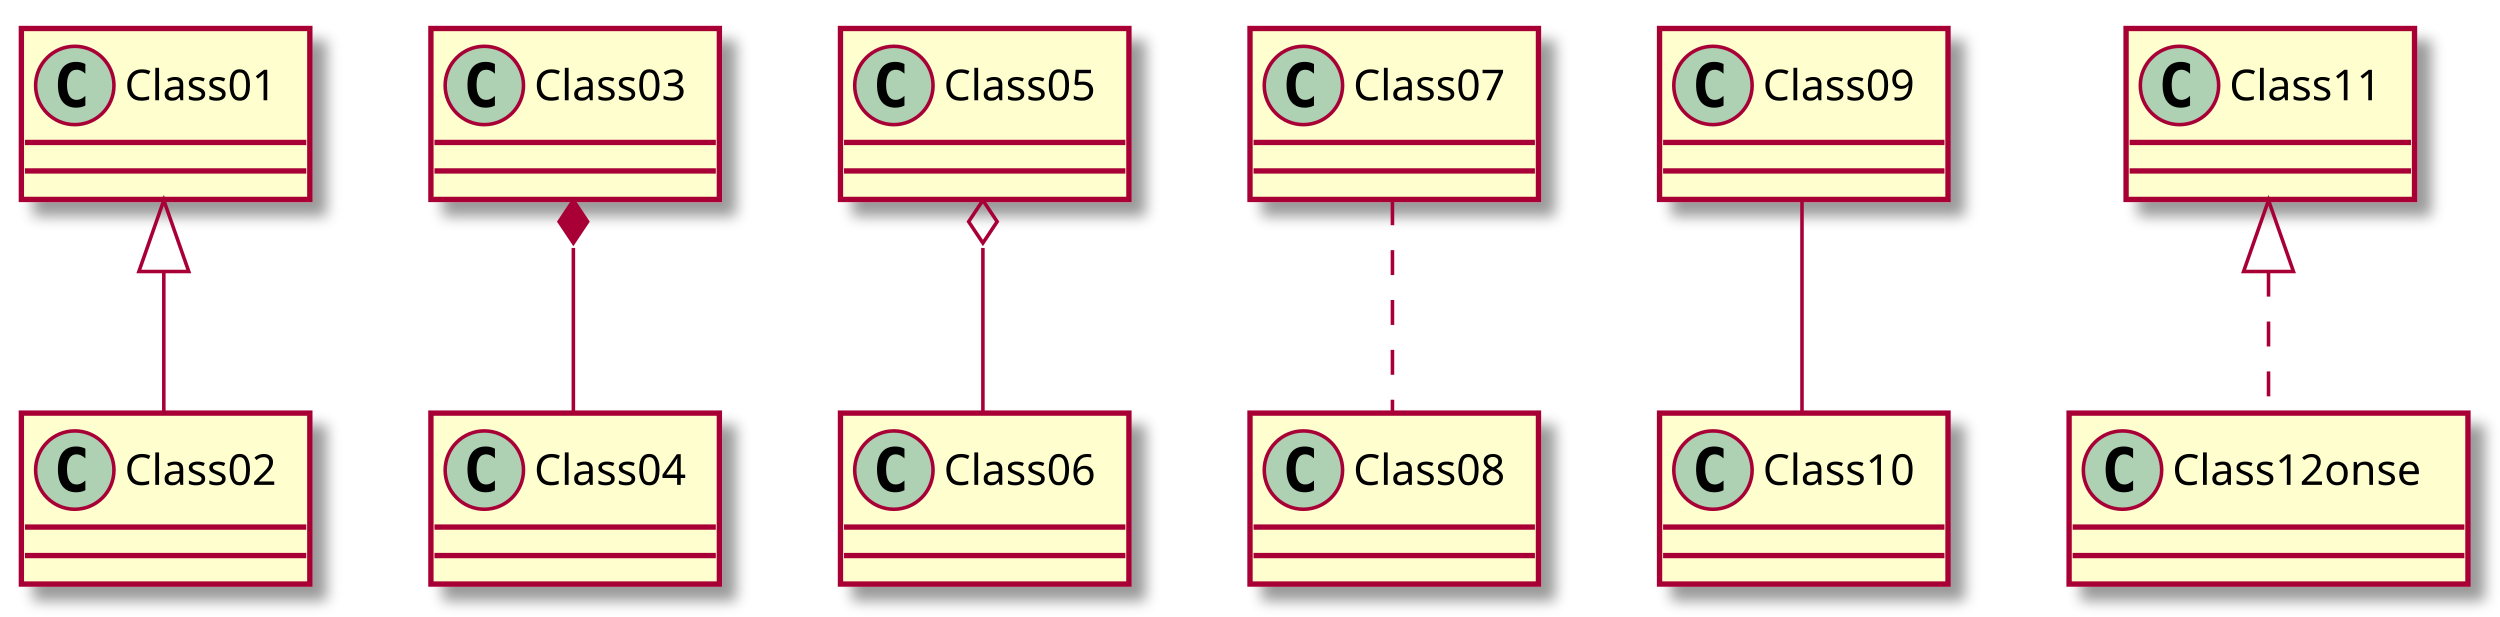
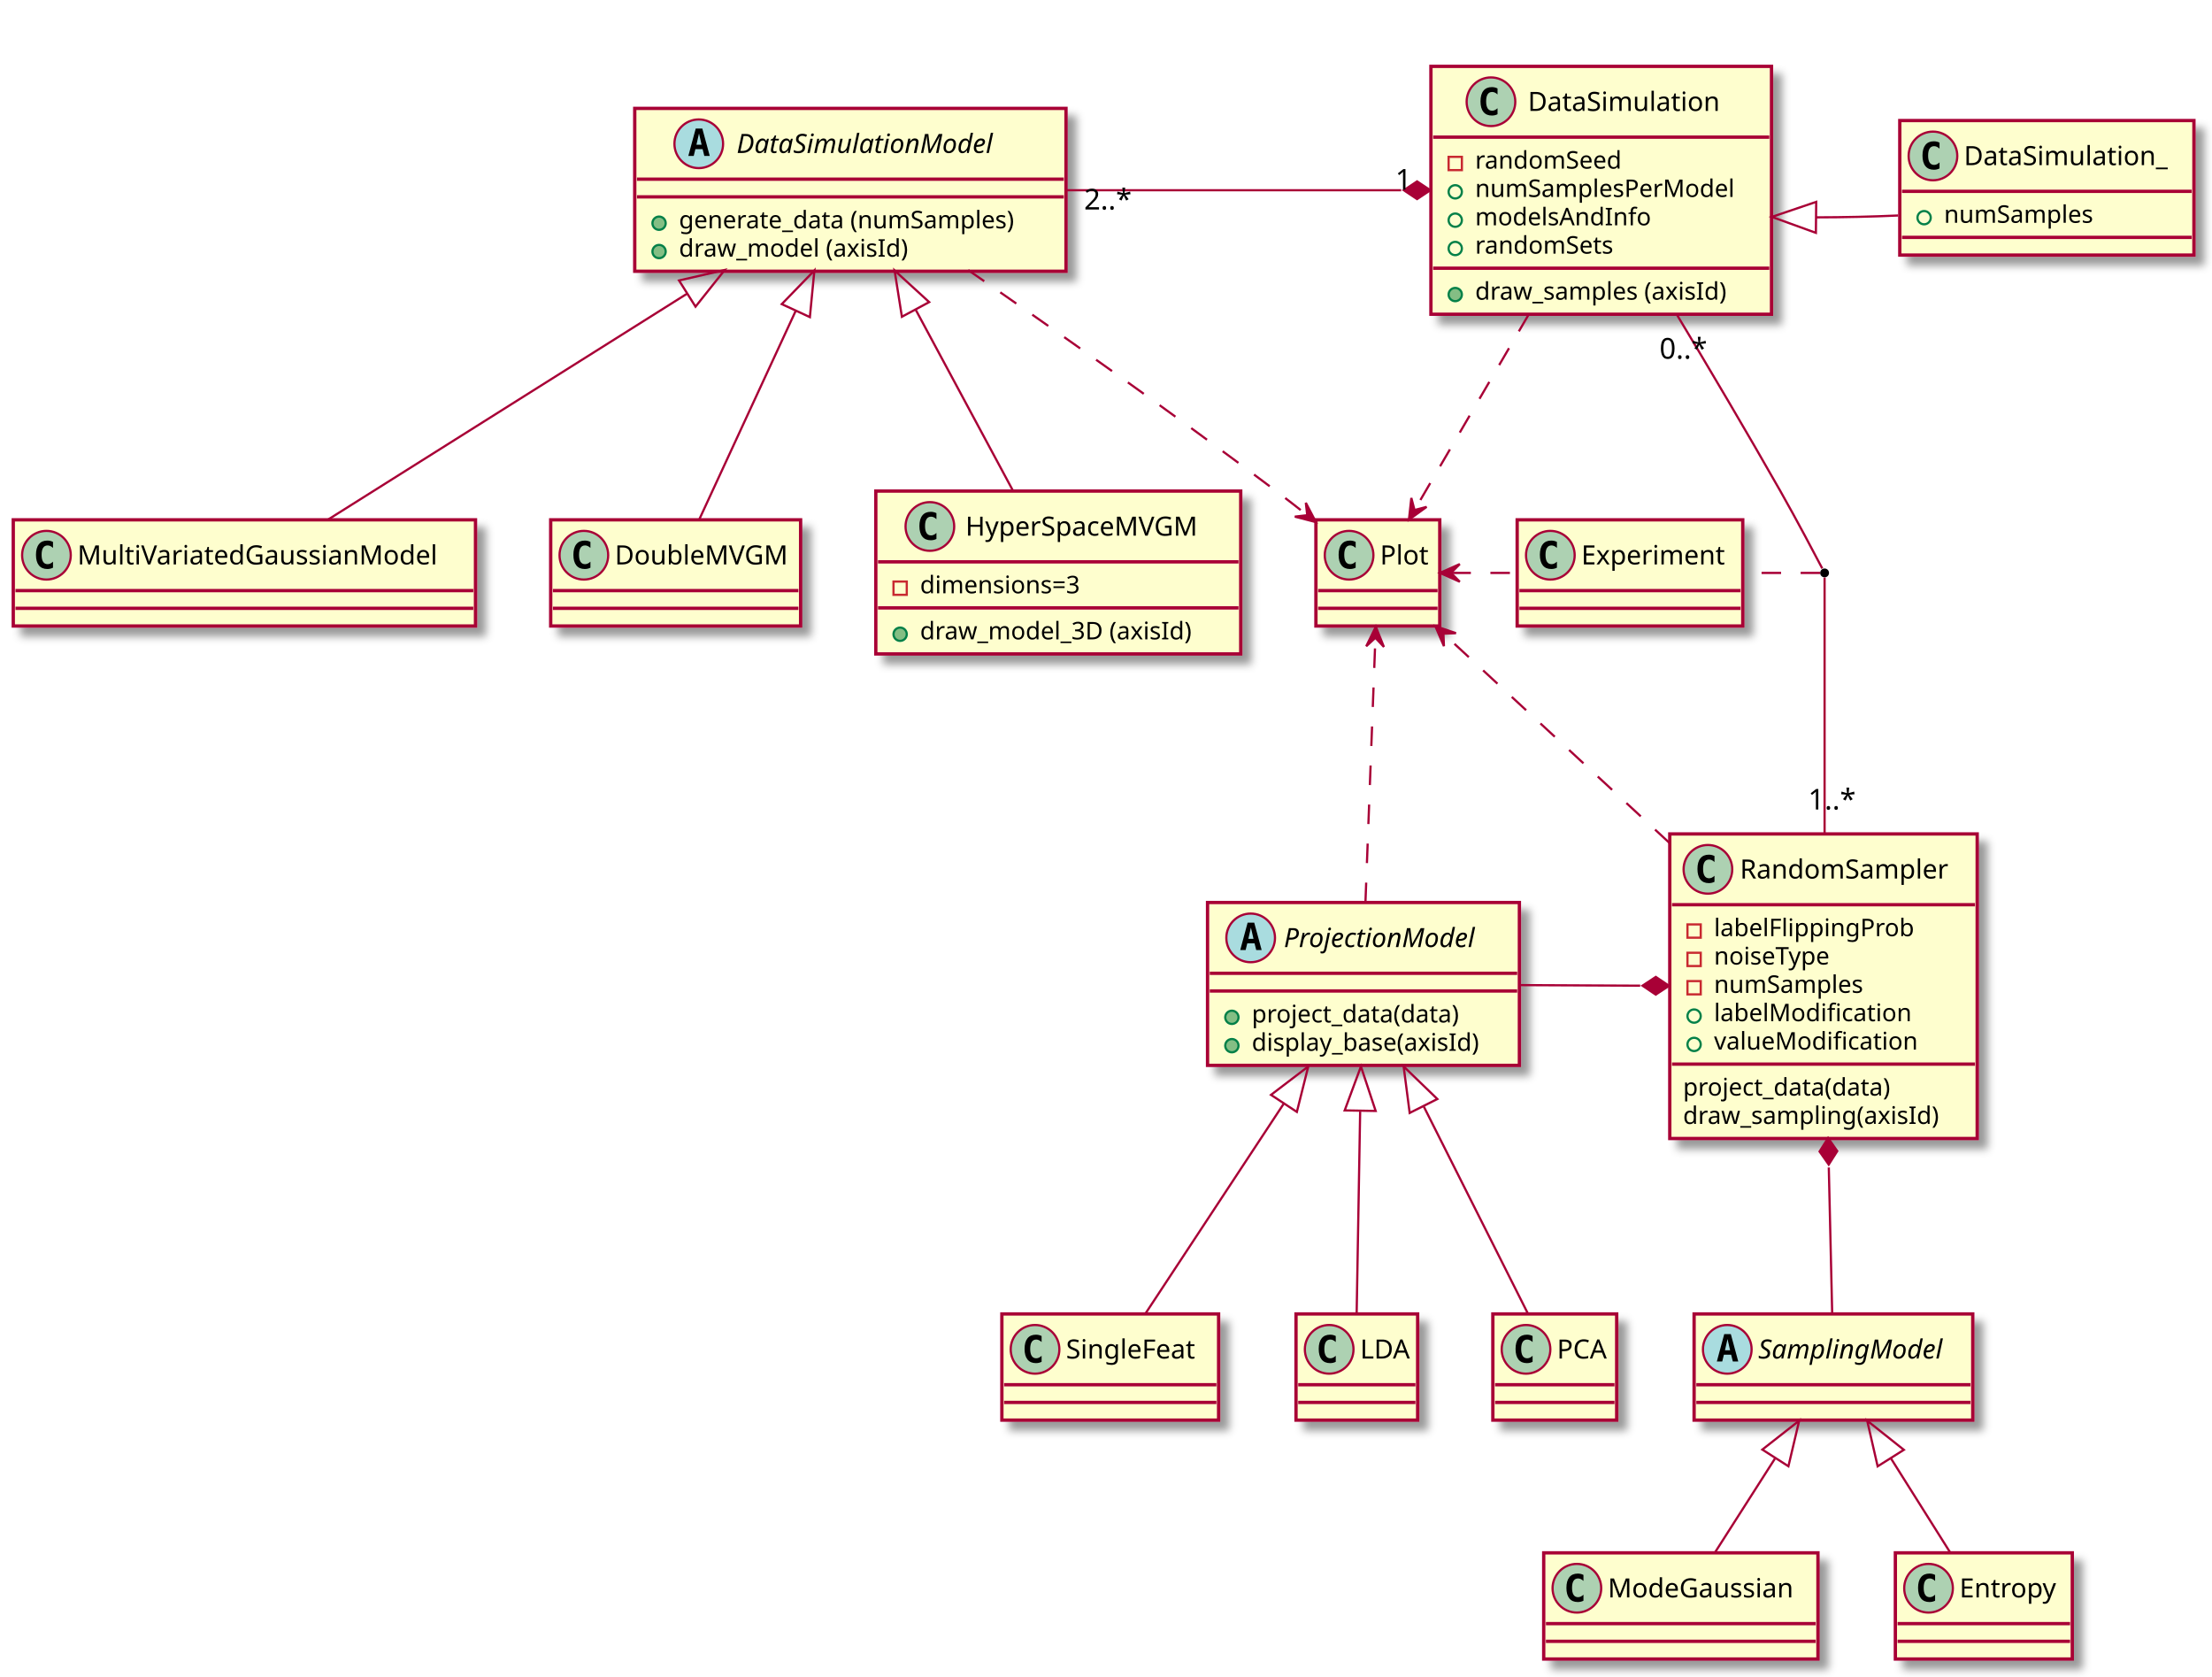
- <svg xmlns="http://www.w3.org/2000/svg" height="173pt" style="width:702px;height:173px;" version="1.1" viewBox="0 0 702 173" width="702pt">
+ <svg xmlns="http://www.w3.org/2000/svg" height="601.784pt" style="width:793px;height:601px;" version="1.1" viewBox="0 0 793 601" width="793.657pt">
  <defs>
    <filter height="300%" id="f1" width="300%" x="-1" y="-1">
-       <feGaussianBlur result="blurOut" stdDeviation="2.0" />
+       <feGaussianBlur result="blurOut" stdDeviation="1.586" />
      <feColorMatrix in="blurOut" result="blurOut2" type="matrix" values="0 0 0 0 0 0 0 0 0 0 0 0 0 0 0 0 0 0 .4 0" />
-       <feOffset dx="4.0" dy="4.0" in="blurOut2" result="blurOut3" />
+       <feOffset dx="3.171" dy="3.171" in="blurOut2" result="blurOut3" />
      <feBlend in="SourceGraphic" in2="blurOut3" mode="normal" />
    </filter>
  </defs>
  <g>
-     <rect fill="#FEFECE" filter="url(#f1)" height="48" style="stroke: #A80036; stroke-width: 1.5;" width="81" x="6" y="8" />
-     <ellipse cx="21" cy="24" fill="#ADD1B2" rx="11" ry="11" style="stroke: #A80036; stroke-width: 1.0;" />
-     <path d="M23.969,29.641 Q23.391,29.938 22.75,30.086 Q22.109,30.234 21.406,30.234 Q18.906,30.234 17.586,28.586 Q16.266,26.938 16.266,23.812 Q16.266,20.688 17.586,19.031 Q18.906,17.375 21.406,17.375 Q22.109,17.375 22.758,17.531 Q23.406,17.688 23.969,17.984 L23.969,20.703 Q23.344,20.125 22.75,19.852 Q22.156,19.578 21.531,19.578 Q20.188,19.578 19.5,20.648 Q18.812,21.719 18.812,23.812 Q18.812,25.906 19.5,26.977 Q20.188,28.047 21.531,28.047 Q22.156,28.047 22.75,27.773 Q23.344,27.5 23.969,26.922 L23.969,29.641 Z " />
-     <text fill="#000000" font-family="sans-serif" font-size="12" lengthAdjust="spacingAndGlyphs" textLength="49" x="35" y="28.156">Class01</text>
-     <line style="stroke: #A80036; stroke-width: 1.5;" x1="7" x2="86" y1="40" y2="40" />
-     <line style="stroke: #A80036; stroke-width: 1.5;" x1="7" x2="86" y1="48" y2="48" />
-     <rect fill="#FEFECE" filter="url(#f1)" height="48" style="stroke: #A80036; stroke-width: 1.5;" width="81" x="6" y="116" />
-     <ellipse cx="21" cy="132" fill="#ADD1B2" rx="11" ry="11" style="stroke: #A80036; stroke-width: 1.0;" />
-     <path d="M23.969,137.641 Q23.391,137.938 22.75,138.086 Q22.109,138.234 21.406,138.234 Q18.906,138.234 17.586,136.586 Q16.266,134.938 16.266,131.812 Q16.266,128.688 17.586,127.031 Q18.906,125.375 21.406,125.375 Q22.109,125.375 22.758,125.531 Q23.406,125.688 23.969,125.984 L23.969,128.703 Q23.344,128.125 22.75,127.852 Q22.156,127.578 21.531,127.578 Q20.188,127.578 19.5,128.648 Q18.812,129.719 18.812,131.812 Q18.812,133.906 19.5,134.977 Q20.188,136.047 21.531,136.047 Q22.156,136.047 22.75,135.773 Q23.344,135.5 23.969,134.922 L23.969,137.641 Z " />
-     <text fill="#000000" font-family="sans-serif" font-size="12" lengthAdjust="spacingAndGlyphs" textLength="49" x="35" y="136.156">Class02</text>
-     <line style="stroke: #A80036; stroke-width: 1.5;" x1="7" x2="86" y1="148" y2="148" />
-     <line style="stroke: #A80036; stroke-width: 1.5;" x1="7" x2="86" y1="156" y2="156" />
-     <rect fill="#FEFECE" filter="url(#f1)" height="48" style="stroke: #A80036; stroke-width: 1.5;" width="81" x="121" y="8" />
-     <ellipse cx="136" cy="24" fill="#ADD1B2" rx="11" ry="11" style="stroke: #A80036; stroke-width: 1.0;" />
-     <path d="M138.969,29.641 Q138.391,29.938 137.75,30.086 Q137.109,30.234 136.406,30.234 Q133.906,30.234 132.586,28.586 Q131.266,26.938 131.266,23.812 Q131.266,20.688 132.586,19.031 Q133.906,17.375 136.406,17.375 Q137.109,17.375 137.758,17.531 Q138.406,17.688 138.969,17.984 L138.969,20.703 Q138.344,20.125 137.75,19.852 Q137.156,19.578 136.531,19.578 Q135.188,19.578 134.5,20.648 Q133.812,21.719 133.812,23.812 Q133.812,25.906 134.5,26.977 Q135.188,28.047 136.531,28.047 Q137.156,28.047 137.75,27.773 Q138.344,27.5 138.969,26.922 L138.969,29.641 Z " />
-     <text fill="#000000" font-family="sans-serif" font-size="12" lengthAdjust="spacingAndGlyphs" textLength="49" x="150" y="28.156">Class03</text>
-     <line style="stroke: #A80036; stroke-width: 1.5;" x1="122" x2="201" y1="40" y2="40" />
-     <line style="stroke: #A80036; stroke-width: 1.5;" x1="122" x2="201" y1="48" y2="48" />
-     <rect fill="#FEFECE" filter="url(#f1)" height="48" style="stroke: #A80036; stroke-width: 1.5;" width="81" x="121" y="116" />
-     <ellipse cx="136" cy="132" fill="#ADD1B2" rx="11" ry="11" style="stroke: #A80036; stroke-width: 1.0;" />
-     <path d="M138.969,137.641 Q138.391,137.938 137.75,138.086 Q137.109,138.234 136.406,138.234 Q133.906,138.234 132.586,136.586 Q131.266,134.938 131.266,131.812 Q131.266,128.688 132.586,127.031 Q133.906,125.375 136.406,125.375 Q137.109,125.375 137.758,125.531 Q138.406,125.688 138.969,125.984 L138.969,128.703 Q138.344,128.125 137.75,127.852 Q137.156,127.578 136.531,127.578 Q135.188,127.578 134.5,128.648 Q133.812,129.719 133.812,131.812 Q133.812,133.906 134.5,134.977 Q135.188,136.047 136.531,136.047 Q137.156,136.047 137.75,135.773 Q138.344,135.5 138.969,134.922 L138.969,137.641 Z " />
-     <text fill="#000000" font-family="sans-serif" font-size="12" lengthAdjust="spacingAndGlyphs" textLength="49" x="150" y="136.156">Class04</text>
-     <line style="stroke: #A80036; stroke-width: 1.5;" x1="122" x2="201" y1="148" y2="148" />
-     <line style="stroke: #A80036; stroke-width: 1.5;" x1="122" x2="201" y1="156" y2="156" />
-     <rect fill="#FEFECE" filter="url(#f1)" height="48" style="stroke: #A80036; stroke-width: 1.5;" width="81" x="236" y="8" />
-     <ellipse cx="251" cy="24" fill="#ADD1B2" rx="11" ry="11" style="stroke: #A80036; stroke-width: 1.0;" />
-     <path d="M253.969,29.641 Q253.391,29.938 252.75,30.086 Q252.109,30.234 251.406,30.234 Q248.906,30.234 247.586,28.586 Q246.266,26.938 246.266,23.812 Q246.266,20.688 247.586,19.031 Q248.906,17.375 251.406,17.375 Q252.109,17.375 252.758,17.531 Q253.406,17.688 253.969,17.984 L253.969,20.703 Q253.344,20.125 252.75,19.852 Q252.156,19.578 251.531,19.578 Q250.188,19.578 249.5,20.648 Q248.812,21.719 248.812,23.812 Q248.812,25.906 249.5,26.977 Q250.188,28.047 251.531,28.047 Q252.156,28.047 252.75,27.773 Q253.344,27.5 253.969,26.922 L253.969,29.641 Z " />
-     <text fill="#000000" font-family="sans-serif" font-size="12" lengthAdjust="spacingAndGlyphs" textLength="49" x="265" y="28.156">Class05</text>
-     <line style="stroke: #A80036; stroke-width: 1.5;" x1="237" x2="316" y1="40" y2="40" />
-     <line style="stroke: #A80036; stroke-width: 1.5;" x1="237" x2="316" y1="48" y2="48" />
-     <rect fill="#FEFECE" filter="url(#f1)" height="48" style="stroke: #A80036; stroke-width: 1.5;" width="81" x="236" y="116" />
-     <ellipse cx="251" cy="132" fill="#ADD1B2" rx="11" ry="11" style="stroke: #A80036; stroke-width: 1.0;" />
-     <path d="M253.969,137.641 Q253.391,137.938 252.75,138.086 Q252.109,138.234 251.406,138.234 Q248.906,138.234 247.586,136.586 Q246.266,134.938 246.266,131.812 Q246.266,128.688 247.586,127.031 Q248.906,125.375 251.406,125.375 Q252.109,125.375 252.758,125.531 Q253.406,125.688 253.969,125.984 L253.969,128.703 Q253.344,128.125 252.75,127.852 Q252.156,127.578 251.531,127.578 Q250.188,127.578 249.5,128.648 Q248.812,129.719 248.812,131.812 Q248.812,133.906 249.5,134.977 Q250.188,136.047 251.531,136.047 Q252.156,136.047 252.75,135.773 Q253.344,135.5 253.969,134.922 L253.969,137.641 Z " />
-     <text fill="#000000" font-family="sans-serif" font-size="12" lengthAdjust="spacingAndGlyphs" textLength="49" x="265" y="136.156">Class06</text>
-     <line style="stroke: #A80036; stroke-width: 1.5;" x1="237" x2="316" y1="148" y2="148" />
-     <line style="stroke: #A80036; stroke-width: 1.5;" x1="237" x2="316" y1="156" y2="156" />
-     <rect fill="#FEFECE" filter="url(#f1)" height="48" style="stroke: #A80036; stroke-width: 1.5;" width="81" x="351" y="8" />
-     <ellipse cx="366" cy="24" fill="#ADD1B2" rx="11" ry="11" style="stroke: #A80036; stroke-width: 1.0;" />
-     <path d="M368.969,29.641 Q368.391,29.938 367.75,30.086 Q367.109,30.234 366.406,30.234 Q363.906,30.234 362.586,28.586 Q361.266,26.938 361.266,23.812 Q361.266,20.688 362.586,19.031 Q363.906,17.375 366.406,17.375 Q367.109,17.375 367.758,17.531 Q368.406,17.688 368.969,17.984 L368.969,20.703 Q368.344,20.125 367.75,19.852 Q367.156,19.578 366.531,19.578 Q365.188,19.578 364.5,20.648 Q363.812,21.719 363.812,23.812 Q363.812,25.906 364.5,26.977 Q365.188,28.047 366.531,28.047 Q367.156,28.047 367.75,27.773 Q368.344,27.5 368.969,26.922 L368.969,29.641 Z " />
-     <text fill="#000000" font-family="sans-serif" font-size="12" lengthAdjust="spacingAndGlyphs" textLength="49" x="380" y="28.156">Class07</text>
-     <line style="stroke: #A80036; stroke-width: 1.5;" x1="352" x2="431" y1="40" y2="40" />
-     <line style="stroke: #A80036; stroke-width: 1.5;" x1="352" x2="431" y1="48" y2="48" />
-     <rect fill="#FEFECE" filter="url(#f1)" height="48" style="stroke: #A80036; stroke-width: 1.5;" width="81" x="351" y="116" />
-     <ellipse cx="366" cy="132" fill="#ADD1B2" rx="11" ry="11" style="stroke: #A80036; stroke-width: 1.0;" />
-     <path d="M368.969,137.641 Q368.391,137.938 367.75,138.086 Q367.109,138.234 366.406,138.234 Q363.906,138.234 362.586,136.586 Q361.266,134.938 361.266,131.812 Q361.266,128.688 362.586,127.031 Q363.906,125.375 366.406,125.375 Q367.109,125.375 367.758,125.531 Q368.406,125.688 368.969,125.984 L368.969,128.703 Q368.344,128.125 367.75,127.852 Q367.156,127.578 366.531,127.578 Q365.188,127.578 364.5,128.648 Q363.812,129.719 363.812,131.812 Q363.812,133.906 364.5,134.977 Q365.188,136.047 366.531,136.047 Q367.156,136.047 367.75,135.773 Q368.344,135.5 368.969,134.922 L368.969,137.641 Z " />
-     <text fill="#000000" font-family="sans-serif" font-size="12" lengthAdjust="spacingAndGlyphs" textLength="49" x="380" y="136.156">Class08</text>
-     <line style="stroke: #A80036; stroke-width: 1.5;" x1="352" x2="431" y1="148" y2="148" />
-     <line style="stroke: #A80036; stroke-width: 1.5;" x1="352" x2="431" y1="156" y2="156" />
-     <rect fill="#FEFECE" filter="url(#f1)" height="48" style="stroke: #A80036; stroke-width: 1.5;" width="81" x="466" y="8" />
-     <ellipse cx="481" cy="24" fill="#ADD1B2" rx="11" ry="11" style="stroke: #A80036; stroke-width: 1.0;" />
-     <path d="M483.969,29.641 Q483.391,29.938 482.75,30.086 Q482.109,30.234 481.406,30.234 Q478.906,30.234 477.586,28.586 Q476.266,26.938 476.266,23.812 Q476.266,20.688 477.586,19.031 Q478.906,17.375 481.406,17.375 Q482.109,17.375 482.758,17.531 Q483.406,17.688 483.969,17.984 L483.969,20.703 Q483.344,20.125 482.75,19.852 Q482.156,19.578 481.531,19.578 Q480.188,19.578 479.5,20.648 Q478.812,21.719 478.812,23.812 Q478.812,25.906 479.5,26.977 Q480.188,28.047 481.531,28.047 Q482.156,28.047 482.75,27.773 Q483.344,27.5 483.969,26.922 L483.969,29.641 Z " />
-     <text fill="#000000" font-family="sans-serif" font-size="12" lengthAdjust="spacingAndGlyphs" textLength="49" x="495" y="28.156">Class09</text>
-     <line style="stroke: #A80036; stroke-width: 1.5;" x1="467" x2="546" y1="40" y2="40" />
-     <line style="stroke: #A80036; stroke-width: 1.5;" x1="467" x2="546" y1="48" y2="48" />
-     <rect fill="#FEFECE" filter="url(#f1)" height="48" style="stroke: #A80036; stroke-width: 1.5;" width="81" x="466" y="116" />
-     <ellipse cx="481" cy="132" fill="#ADD1B2" rx="11" ry="11" style="stroke: #A80036; stroke-width: 1.0;" />
-     <path d="M483.969,137.641 Q483.391,137.938 482.75,138.086 Q482.109,138.234 481.406,138.234 Q478.906,138.234 477.586,136.586 Q476.266,134.938 476.266,131.812 Q476.266,128.688 477.586,127.031 Q478.906,125.375 481.406,125.375 Q482.109,125.375 482.758,125.531 Q483.406,125.688 483.969,125.984 L483.969,128.703 Q483.344,128.125 482.75,127.852 Q482.156,127.578 481.531,127.578 Q480.188,127.578 479.5,128.648 Q478.812,129.719 478.812,131.812 Q478.812,133.906 479.5,134.977 Q480.188,136.047 481.531,136.047 Q482.156,136.047 482.75,135.773 Q483.344,135.5 483.969,134.922 L483.969,137.641 Z " />
-     <text fill="#000000" font-family="sans-serif" font-size="12" lengthAdjust="spacingAndGlyphs" textLength="49" x="495" y="136.156">Class10</text>
-     <line style="stroke: #A80036; stroke-width: 1.5;" x1="467" x2="546" y1="148" y2="148" />
-     <line style="stroke: #A80036; stroke-width: 1.5;" x1="467" x2="546" y1="156" y2="156" />
-     <rect fill="#FEFECE" filter="url(#f1)" height="48" style="stroke: #A80036; stroke-width: 1.5;" width="81" x="597" y="8" />
-     <ellipse cx="612" cy="24" fill="#ADD1B2" rx="11" ry="11" style="stroke: #A80036; stroke-width: 1.0;" />
-     <path d="M614.969,29.641 Q614.391,29.938 613.75,30.086 Q613.109,30.234 612.406,30.234 Q609.906,30.234 608.586,28.586 Q607.266,26.938 607.266,23.812 Q607.266,20.688 608.586,19.031 Q609.906,17.375 612.406,17.375 Q613.109,17.375 613.758,17.531 Q614.406,17.688 614.969,17.984 L614.969,20.703 Q614.344,20.125 613.75,19.852 Q613.156,19.578 612.531,19.578 Q611.188,19.578 610.5,20.648 Q609.812,21.719 609.812,23.812 Q609.812,25.906 610.5,26.977 Q611.188,28.047 612.531,28.047 Q613.156,28.047 613.75,27.773 Q614.344,27.5 614.969,26.922 L614.969,29.641 Z " />
-     <text fill="#000000" font-family="sans-serif" font-size="12" lengthAdjust="spacingAndGlyphs" textLength="49" x="626" y="28.156">Class11</text>
-     <line style="stroke: #A80036; stroke-width: 1.5;" x1="598" x2="677" y1="40" y2="40" />
-     <line style="stroke: #A80036; stroke-width: 1.5;" x1="598" x2="677" y1="48" y2="48" />
-     <rect fill="#FEFECE" filter="url(#f1)" height="48" style="stroke: #A80036; stroke-width: 1.5;" width="112" x="581" y="116" />
-     <ellipse cx="596" cy="132" fill="#ADD1B2" rx="11" ry="11" style="stroke: #A80036; stroke-width: 1.0;" />
-     <path d="M598.969,137.641 Q598.391,137.938 597.75,138.086 Q597.109,138.234 596.406,138.234 Q593.906,138.234 592.586,136.586 Q591.266,134.938 591.266,131.812 Q591.266,128.688 592.586,127.031 Q593.906,125.375 596.406,125.375 Q597.109,125.375 597.758,125.531 Q598.406,125.688 598.969,125.984 L598.969,128.703 Q598.344,128.125 597.75,127.852 Q597.156,127.578 596.531,127.578 Q595.188,127.578 594.5,128.648 Q593.812,129.719 593.812,131.812 Q593.812,133.906 594.5,134.977 Q595.188,136.047 596.531,136.047 Q597.156,136.047 597.75,135.773 Q598.344,135.5 598.969,134.922 L598.969,137.641 Z " />
-     <text fill="#000000" font-family="sans-serif" font-size="12" lengthAdjust="spacingAndGlyphs" textLength="80" x="610" y="136.156">Class12onse</text>
-     <line style="stroke: #A80036; stroke-width: 1.5;" x1="582" x2="692" y1="148" y2="148" />
-     <line style="stroke: #A80036; stroke-width: 1.5;" x1="582" x2="692" y1="156" y2="156" />
-     <path d="M46,76.291 C46,89.817 46,104.183 46,115.844 " fill="none" style="stroke: #A80036; stroke-width: 1.0;" />
-     <polygon fill="none" points="39,76.237,46,56.237,53,76.237,39,76.237" style="stroke: #A80036; stroke-width: 1.0;" />
-     <path d="M161,69.615 C161,84.953 161,102.24 161,115.844 " fill="none" style="stroke: #A80036; stroke-width: 1.0;" />
-     <polygon fill="#A80036" points="161,56.237,157,62.237,161,68.237,165,62.237,161,56.237" style="stroke: #A80036; stroke-width: 1.0;" />
-     <path d="M276,69.615 C276,84.953 276,102.24 276,115.844 " fill="none" style="stroke: #A80036; stroke-width: 1.0;" />
-     <polygon fill="none" points="276,56.237,272,62.237,276,68.237,280,62.237,276,56.237" style="stroke: #A80036; stroke-width: 1.0;" />
-     <path d="M391,56.237 C391,74.024 391,98.076 391,115.844 " fill="none" style="stroke: #A80036; stroke-width: 1.0; stroke-dasharray: 7.0,7.0;" />
-     <path d="M506,56.237 C506,74.024 506,98.076 506,115.844 " fill="none" style="stroke: #A80036; stroke-width: 1.0;" />
-     <path d="M637,76.291 C637,89.817 637,104.183 637,115.844 " fill="none" style="stroke: #A80036; stroke-width: 1.0; stroke-dasharray: 7.0,7.0;" />
-     <polygon fill="none" points="630,76.237,637,56.237,644,76.237,630,76.237" style="stroke: #A80036; stroke-width: 1.0;" />
+     <rect fill="#FEFECE" filter="url(#f1)" height="58.375" style="stroke: #A80036; stroke-width: 1.189;" width="154.608" x="227.552" y="38.85" />
+     <ellipse cx="250.506" cy="51.536" fill="#A9DCDF" rx="8.722" ry="8.722" style="stroke: #A80036; stroke-width: 0.793;" />
+     <path d="M250.592,47.844 L249.675,51.871 L251.521,51.871 L250.592,47.844 Z M249.415,46.073 L251.781,46.073 L254.445,55.897 L252.5,55.897 L251.893,53.469 L249.291,53.469 L248.697,55.897 L246.764,55.897 L249.415,46.073 Z " />
+     <text fill="#000000" font-family="sans-serif" font-size="9.514" font-style="italic" lengthAdjust="spacingAndGlyphs" textLength="104.658" x="264.063" y="54.831">DataSimulationModel</text>
+     <line style="stroke: #A80036; stroke-width: 1.189;" x1="228.345" x2="381.368" y1="64.222" y2="64.222" />
+     <line style="stroke: #A80036; stroke-width: 1.189;" x1="228.345" x2="381.368" y1="70.565" y2="70.565" />
+     <ellipse cx="236.274" cy="80.005" fill="#84BE84" rx="2.379" ry="2.379" style="stroke: #038048; stroke-width: 0.793;" />
+     <text fill="#000000" font-family="sans-serif" font-size="8.722" lengthAdjust="spacingAndGlyphs" textLength="133.994" x="243.409" y="81.838">generate_data (numSamples)</text>
+     <ellipse cx="236.274" cy="90.163" fill="#84BE84" rx="2.379" ry="2.379" style="stroke: #038048; stroke-width: 0.793;" />
+     <text fill="#000000" font-family="sans-serif" font-size="8.722" lengthAdjust="spacingAndGlyphs" textLength="93.558" x="243.409" y="91.997">draw_model  (axisId)</text>
+     <rect fill="#FEFECE" filter="url(#f1)" height="38.057" style="stroke: #A80036; stroke-width: 1.189;" width="44.4" x="471.754" y="186.323" />
+     <ellipse cx="483.647" cy="199.009" fill="#ADD1B2" rx="8.722" ry="8.722" style="stroke: #A80036; stroke-width: 0.793;" />
+     <path d="M486.001,203.481 Q485.543,203.717 485.035,203.834 Q484.527,203.952 483.969,203.952 Q481.987,203.952 480.94,202.645 Q479.894,201.338 479.894,198.86 Q479.894,196.383 480.94,195.069 Q481.987,193.756 483.969,193.756 Q484.527,193.756 485.041,193.88 Q485.555,194.004 486.001,194.239 L486.001,196.395 Q485.505,195.937 485.035,195.72 Q484.564,195.503 484.068,195.503 Q483.003,195.503 482.458,196.352 Q481.913,197.2 481.913,198.86 Q481.913,200.52 482.458,201.369 Q483.003,202.218 484.068,202.218 Q484.564,202.218 485.035,202.001 Q485.505,201.784 486.001,201.326 L486.001,203.481 Z " />
+     <text fill="#000000" font-family="sans-serif" font-size="9.514" lengthAdjust="spacingAndGlyphs" textLength="19.029" x="494.747" y="202.304">Plot</text>
+     <line style="stroke: #A80036; stroke-width: 1.189;" x1="472.547" x2="515.362" y1="211.695" y2="211.695" />
+     <line style="stroke: #A80036; stroke-width: 1.189;" x1="472.547" x2="515.362" y1="218.038" y2="218.038" />
+     <rect fill="#FEFECE" filter="url(#f1)" height="38.057" style="stroke: #A80036; stroke-width: 1.189;" width="165.709" x="4.757" y="186.323" />
+     <ellipse cx="16.65" cy="199.009" fill="#ADD1B2" rx="8.722" ry="8.722" style="stroke: #A80036; stroke-width: 0.793;" />
+     <path d="M19.004,203.481 Q18.546,203.717 18.038,203.834 Q17.53,203.952 16.972,203.952 Q14.99,203.952 13.943,202.645 Q12.896,201.338 12.896,198.86 Q12.896,196.383 13.943,195.069 Q14.99,193.756 16.972,193.756 Q17.53,193.756 18.044,193.88 Q18.558,194.004 19.004,194.239 L19.004,196.395 Q18.508,195.937 18.038,195.72 Q17.567,195.503 17.071,195.503 Q16.006,195.503 15.461,196.352 Q14.916,197.2 14.916,198.86 Q14.916,200.52 15.461,201.369 Q16.006,202.218 17.071,202.218 Q17.567,202.218 18.038,202.001 Q18.508,201.784 19.004,201.326 L19.004,203.481 Z " />
+     <text fill="#000000" font-family="sans-serif" font-size="9.514" lengthAdjust="spacingAndGlyphs" textLength="140.337" x="27.75" y="202.304">MultiVariatedGaussianModel</text>
+     <line style="stroke: #A80036; stroke-width: 1.189;" x1="5.55" x2="169.673" y1="211.695" y2="211.695" />
+     <line style="stroke: #A80036; stroke-width: 1.189;" x1="5.55" x2="169.673" y1="218.038" y2="218.038" />
+     <rect fill="#FEFECE" filter="url(#f1)" height="38.057" style="stroke: #A80036; stroke-width: 1.189;" width="89.594" x="197.423" y="186.323" />
+     <ellipse cx="209.316" cy="199.009" fill="#ADD1B2" rx="8.722" ry="8.722" style="stroke: #A80036; stroke-width: 0.793;" />
+     <path d="M211.67,203.481 Q211.212,203.717 210.704,203.834 Q210.196,203.952 209.638,203.952 Q207.656,203.952 206.609,202.645 Q205.562,201.338 205.562,198.86 Q205.562,196.383 206.609,195.069 Q207.656,193.756 209.638,193.756 Q210.196,193.756 210.71,193.88 Q211.224,194.004 211.67,194.239 L211.67,196.395 Q211.174,195.937 210.704,195.72 Q210.233,195.503 209.737,195.503 Q208.672,195.503 208.127,196.352 Q207.582,197.2 207.582,198.86 Q207.582,200.52 208.127,201.369 Q208.672,202.218 209.737,202.218 Q210.233,202.218 210.704,202.001 Q211.174,201.784 211.67,201.326 L211.67,203.481 Z " />
+     <text fill="#000000" font-family="sans-serif" font-size="9.514" lengthAdjust="spacingAndGlyphs" textLength="64.222" x="220.416" y="202.304">DoubleMVGM</text>
+     <line style="stroke: #A80036; stroke-width: 1.189;" x1="198.216" x2="286.224" y1="211.695" y2="211.695" />
+     <line style="stroke: #A80036; stroke-width: 1.189;" x1="198.216" x2="286.224" y1="218.038" y2="218.038" />
+     <rect fill="#FEFECE" filter="url(#f1)" height="58.375" style="stroke: #A80036; stroke-width: 1.189;" width="130.823" x="313.974" y="176.016" />
+     <ellipse cx="333.36" cy="188.702" fill="#ADD1B2" rx="8.722" ry="8.722" style="stroke: #A80036; stroke-width: 0.793;" />
+     <path d="M335.714,193.174 Q335.255,193.409 334.747,193.527 Q334.239,193.645 333.682,193.645 Q331.7,193.645 330.653,192.338 Q329.606,191.031 329.606,188.553 Q329.606,186.075 330.653,184.762 Q331.7,183.449 333.682,183.449 Q334.239,183.449 334.753,183.573 Q335.268,183.697 335.714,183.932 L335.714,186.088 Q335.218,185.629 334.747,185.412 Q334.276,185.196 333.781,185.196 Q332.716,185.196 332.171,186.044 Q331.625,186.893 331.625,188.553 Q331.625,190.213 332.171,191.062 Q332.716,191.91 333.781,191.91 Q334.276,191.91 334.747,191.694 Q335.218,191.477 335.714,191.018 L335.714,193.174 Z " />
+     <text fill="#000000" font-family="sans-serif" font-size="9.514" lengthAdjust="spacingAndGlyphs" textLength="88.801" x="346.125" y="191.997">HyperSpaceMVGM</text>
+     <line style="stroke: #A80036; stroke-width: 1.189;" x1="314.767" x2="444.004" y1="201.387" y2="201.387" />
+     <rect fill="none" height="4.757" style="stroke: #C82930; stroke-width: 0.793;" width="4.757" x="320.317" y="208.449" />
+     <text fill="#000000" font-family="sans-serif" font-size="8.722" lengthAdjust="spacingAndGlyphs" textLength="65.015" x="329.832" y="212.661">dimensions=3</text>
+     <line style="stroke: #A80036; stroke-width: 1.189;" x1="314.767" x2="444.004" y1="217.889" y2="217.889" />
+     <ellipse cx="322.696" cy="227.329" fill="#84BE84" rx="2.379" ry="2.379" style="stroke: #038048; stroke-width: 0.793;" />
+     <text fill="#000000" font-family="sans-serif" font-size="8.722" lengthAdjust="spacingAndGlyphs" textLength="110.208" x="329.832" y="229.162">draw_model_3D  (axisId)</text>
+     <rect fill="#FEFECE" filter="url(#f1)" height="88.85" style="stroke: #A80036; stroke-width: 1.189;" width="122.101" x="512.983" y="23.786" />
+     <ellipse cx="534.509" cy="36.472" fill="#ADD1B2" rx="8.722" ry="8.722" style="stroke: #A80036; stroke-width: 0.793;" />
+     <path d="M536.863,40.944 Q536.405,41.179 535.897,41.297 Q535.389,41.415 534.832,41.415 Q532.849,41.415 531.803,40.108 Q530.756,38.801 530.756,36.323 Q530.756,33.845 531.803,32.532 Q532.849,31.219 534.832,31.219 Q535.389,31.219 535.903,31.343 Q536.417,31.467 536.863,31.702 L536.863,33.858 Q536.368,33.399 535.897,33.183 Q535.426,32.966 534.931,32.966 Q533.865,32.966 533.32,33.814 Q532.775,34.663 532.775,36.323 Q532.775,37.983 533.32,38.832 Q533.865,39.68 534.931,39.68 Q535.426,39.68 535.897,39.464 Q536.368,39.247 536.863,38.788 L536.863,40.944 Z " />
+     <text fill="#000000" font-family="sans-serif" font-size="9.514" lengthAdjust="spacingAndGlyphs" textLength="75.322" x="547.75" y="39.767">DataSimulation</text>
+     <line style="stroke: #A80036; stroke-width: 1.189;" x1="513.776" x2="634.291" y1="49.158" y2="49.158" />
+     <rect fill="none" height="4.757" style="stroke: #C82930; stroke-width: 0.793;" width="4.757" x="519.326" y="56.219" />
+     <text fill="#000000" font-family="sans-serif" font-size="8.722" lengthAdjust="spacingAndGlyphs" textLength="57.879" x="528.84" y="60.431">randomSeed</text>
+     <ellipse cx="521.705" cy="68.756" fill="none" rx="2.379" ry="2.379" style="stroke: #038048; stroke-width: 0.793;" />
+     <text fill="#000000" font-family="sans-serif" font-size="8.722" lengthAdjust="spacingAndGlyphs" textLength="100.694" x="528.84" y="70.59">numSamplesPerModel</text>
+     <ellipse cx="521.705" cy="78.915" fill="none" rx="2.379" ry="2.379" style="stroke: #038048; stroke-width: 0.793;" />
+     <text fill="#000000" font-family="sans-serif" font-size="8.722" lengthAdjust="spacingAndGlyphs" textLength="66.601" x="528.84" y="80.748">modelsAndInfo</text>
+     <ellipse cx="521.705" cy="89.073" fill="none" rx="2.379" ry="2.379" style="stroke: #038048; stroke-width: 0.793;" />
+     <text fill="#000000" font-family="sans-serif" font-size="8.722" lengthAdjust="spacingAndGlyphs" textLength="55.501" x="528.84" y="90.907">randomSets</text>
+     <line style="stroke: #A80036; stroke-width: 1.189;" x1="513.776" x2="634.291" y1="96.135" y2="96.135" />
+     <ellipse cx="521.705" cy="105.575" fill="#84BE84" rx="2.379" ry="2.379" style="stroke: #038048; stroke-width: 0.793;" />
+     <text fill="#000000" font-family="sans-serif" font-size="8.722" lengthAdjust="spacingAndGlyphs" textLength="101.487" x="528.84" y="107.408">draw_samples (axisId)</text>
+     <rect fill="#FEFECE" filter="url(#f1)" height="48.216" style="stroke: #A80036; stroke-width: 1.189;" width="105.451" x="681.07" y="43.211" />
+     <ellipse cx="692.963" cy="55.897" fill="#ADD1B2" rx="8.722" ry="8.722" style="stroke: #A80036; stroke-width: 0.793;" />
+     <path d="M695.317,60.369 Q694.859,60.605 694.351,60.722 Q693.843,60.84 693.285,60.84 Q691.303,60.84 690.256,59.533 Q689.21,58.226 689.21,55.748 Q689.21,53.271 690.256,51.957 Q691.303,50.644 693.285,50.644 Q693.843,50.644 694.357,50.768 Q694.871,50.892 695.317,51.127 L695.317,53.283 Q694.822,52.825 694.351,52.608 Q693.88,52.391 693.385,52.391 Q692.319,52.391 691.774,53.24 Q691.229,54.088 691.229,55.748 Q691.229,57.408 691.774,58.257 Q692.319,59.106 693.385,59.106 Q693.88,59.106 694.351,58.889 Q694.822,58.672 695.317,58.214 L695.317,60.369 Z " />
+     <text fill="#000000" font-family="sans-serif" font-size="9.514" lengthAdjust="spacingAndGlyphs" textLength="80.079" x="704.063" y="59.192">DataSimulation_</text>
+     <line style="stroke: #A80036; stroke-width: 1.189;" x1="681.863" x2="785.728" y1="68.583" y2="68.583" />
+     <ellipse cx="689.792" cy="78.023" fill="none" rx="2.379" ry="2.379" style="stroke: #038048; stroke-width: 0.793;" />
+     <text fill="#000000" font-family="sans-serif" font-size="8.722" lengthAdjust="spacingAndGlyphs" textLength="59.465" x="696.928" y="79.856">numSamples</text>
+     <line style="stroke: #A80036; stroke-width: 1.189;" x1="681.863" x2="785.728" y1="85.084" y2="85.084" />
+     <rect fill="#FEFECE" filter="url(#f1)" height="58.375" style="stroke: #A80036; stroke-width: 1.189;" width="111.794" x="432.904" y="323.489" />
+     <ellipse cx="448.365" cy="336.174" fill="#A9DCDF" rx="8.722" ry="8.722" style="stroke: #A80036; stroke-width: 0.793;" />
+     <path d="M448.451,332.483 L447.535,336.509 L449.381,336.509 L448.451,332.483 Z M447.274,330.711 L449.641,330.711 L452.304,340.535 L450.359,340.535 L449.752,338.107 L447.151,338.107 L446.556,340.535 L444.623,340.535 L447.274,330.711 Z " />
+     <text fill="#000000" font-family="sans-serif" font-size="9.514" font-style="italic" lengthAdjust="spacingAndGlyphs" textLength="78.494" x="460.258" y="339.47">ProjectionModel</text>
+     <line style="stroke: #A80036; stroke-width: 1.189;" x1="433.697" x2="543.905" y1="348.86" y2="348.86" />
+     <line style="stroke: #A80036; stroke-width: 1.189;" x1="433.697" x2="543.905" y1="355.203" y2="355.203" />
+     <ellipse cx="441.625" cy="364.643" fill="#84BE84" rx="2.379" ry="2.379" style="stroke: #038048; stroke-width: 0.793;" />
+     <text fill="#000000" font-family="sans-serif" font-size="8.722" lengthAdjust="spacingAndGlyphs" textLength="81.665" x="448.761" y="366.477">project_data(data)</text>
+     <ellipse cx="441.625" cy="374.802" fill="#84BE84" rx="2.379" ry="2.379" style="stroke: #038048; stroke-width: 0.793;" />
+     <text fill="#000000" font-family="sans-serif" font-size="8.722" lengthAdjust="spacingAndGlyphs" textLength="91.179" x="448.761" y="376.635">display_base(axisId)</text>
+     <rect fill="#FEFECE" filter="url(#f1)" height="38.057" style="stroke: #A80036; stroke-width: 1.189;" width="44.4" x="535.183" y="470.961" />
+     <ellipse cx="547.076" cy="483.647" fill="#ADD1B2" rx="8.722" ry="8.722" style="stroke: #A80036; stroke-width: 0.793;" />
+     <path d="M549.43,488.119 Q548.972,488.355 548.464,488.473 Q547.956,488.59 547.398,488.59 Q545.416,488.59 544.369,487.283 Q543.323,485.976 543.323,483.498 Q543.323,481.021 544.369,479.708 Q545.416,478.394 547.398,478.394 Q547.956,478.394 548.47,478.518 Q548.984,478.642 549.43,478.878 L549.43,481.033 Q548.935,480.575 548.464,480.358 Q547.993,480.141 547.497,480.141 Q546.432,480.141 545.887,480.99 Q545.342,481.839 545.342,483.498 Q545.342,485.159 545.887,486.007 Q546.432,486.856 547.497,486.856 Q547.993,486.856 548.464,486.639 Q548.935,486.422 549.43,485.964 L549.43,488.119 Z " />
+     <text fill="#000000" font-family="sans-serif" font-size="9.514" lengthAdjust="spacingAndGlyphs" textLength="19.029" x="558.176" y="486.942">PCA</text>
+     <line style="stroke: #A80036; stroke-width: 1.189;" x1="535.976" x2="578.791" y1="496.333" y2="496.333" />
+     <line style="stroke: #A80036; stroke-width: 1.189;" x1="535.976" x2="578.791" y1="502.676" y2="502.676" />
+     <rect fill="#FEFECE" filter="url(#f1)" height="38.057" style="stroke: #A80036; stroke-width: 1.189;" width="77.701" x="359.168" y="470.961" />
+     <ellipse cx="371.06" cy="483.647" fill="#ADD1B2" rx="8.722" ry="8.722" style="stroke: #A80036; stroke-width: 0.793;" />
+     <path d="M373.414,488.119 Q372.956,488.355 372.448,488.473 Q371.94,488.59 371.383,488.59 Q369.4,488.59 368.354,487.283 Q367.307,485.976 367.307,483.498 Q367.307,481.021 368.354,479.708 Q369.4,478.394 371.383,478.394 Q371.94,478.394 372.454,478.518 Q372.968,478.642 373.414,478.878 L373.414,481.033 Q372.919,480.575 372.448,480.358 Q371.977,480.141 371.482,480.141 Q370.416,480.141 369.871,480.99 Q369.326,481.839 369.326,483.498 Q369.326,485.159 369.871,486.007 Q370.416,486.856 371.482,486.856 Q371.977,486.856 372.448,486.639 Q372.919,486.422 373.414,485.964 L373.414,488.119 Z " />
+     <text fill="#000000" font-family="sans-serif" font-size="9.514" lengthAdjust="spacingAndGlyphs" textLength="52.329" x="382.161" y="486.942">SingleFeat</text>
+     <line style="stroke: #A80036; stroke-width: 1.189;" x1="359.96" x2="436.075" y1="496.333" y2="496.333" />
+     <line style="stroke: #A80036; stroke-width: 1.189;" x1="359.96" x2="436.075" y1="502.676" y2="502.676" />
+     <rect fill="#FEFECE" filter="url(#f1)" height="38.057" style="stroke: #A80036; stroke-width: 1.189;" width="43.608" x="464.618" y="470.961" />
+     <ellipse cx="476.511" cy="483.647" fill="#ADD1B2" rx="8.722" ry="8.722" style="stroke: #A80036; stroke-width: 0.793;" />
+     <path d="M478.865,488.119 Q478.407,488.355 477.899,488.473 Q477.391,488.59 476.834,488.59 Q474.851,488.59 473.805,487.283 Q472.758,485.976 472.758,483.498 Q472.758,481.021 473.805,479.708 Q474.851,478.394 476.834,478.394 Q477.391,478.394 477.905,478.518 Q478.419,478.642 478.865,478.878 L478.865,481.033 Q478.37,480.575 477.899,480.358 Q477.428,480.141 476.933,480.141 Q475.867,480.141 475.322,480.99 Q474.777,481.839 474.777,483.498 Q474.777,485.159 475.322,486.007 Q475.867,486.856 476.933,486.856 Q477.428,486.856 477.899,486.639 Q478.37,486.422 478.865,485.964 L478.865,488.119 Z " />
+     <text fill="#000000" font-family="sans-serif" font-size="9.514" lengthAdjust="spacingAndGlyphs" textLength="18.236" x="487.611" y="486.942">LDA</text>
+     <line style="stroke: #A80036; stroke-width: 1.189;" x1="465.411" x2="507.433" y1="496.333" y2="496.333" />
+     <line style="stroke: #A80036; stroke-width: 1.189;" x1="465.411" x2="507.433" y1="502.676" y2="502.676" />
+     <rect fill="#FEFECE" filter="url(#f1)" height="38.057" style="stroke: #A80036; stroke-width: 1.189;" width="99.901" x="607.334" y="470.961" />
+     <ellipse cx="619.227" cy="483.647" fill="#A9DCDF" rx="8.722" ry="8.722" style="stroke: #A80036; stroke-width: 0.793;" />
+     <path d="M619.314,479.955 L618.397,483.982 L620.243,483.982 L619.314,479.955 Z M618.137,478.184 L620.503,478.184 L623.167,488.008 L621.221,488.008 L620.615,485.58 L618.013,485.58 L617.418,488.008 L615.486,488.008 L618.137,478.184 Z " />
+     <text fill="#000000" font-family="sans-serif" font-size="9.514" font-style="italic" lengthAdjust="spacingAndGlyphs" textLength="74.529" x="630.327" y="486.942">SamplingModel</text>
+     <line style="stroke: #A80036; stroke-width: 1.189;" x1="608.127" x2="706.442" y1="496.333" y2="496.333" />
+     <line style="stroke: #A80036; stroke-width: 1.189;" x1="608.127" x2="706.442" y1="502.676" y2="502.676" />
+     <rect fill="#FEFECE" filter="url(#f1)" height="38.057" style="stroke: #A80036; stroke-width: 1.189;" width="98.315" x="553.419" y="556.591" />
+     <ellipse cx="565.312" cy="569.277" fill="#ADD1B2" rx="8.722" ry="8.722" style="stroke: #A80036; stroke-width: 0.793;" />
+     <path d="M567.666,573.749 Q567.208,573.984 566.7,574.102 Q566.192,574.22 565.634,574.22 Q563.652,574.22 562.605,572.913 Q561.558,571.606 561.558,569.128 Q561.558,566.65 562.605,565.337 Q563.652,564.024 565.634,564.024 Q566.192,564.024 566.706,564.148 Q567.22,564.272 567.666,564.507 L567.666,566.663 Q567.17,566.204 566.7,565.987 Q566.229,565.771 565.733,565.771 Q564.668,565.771 564.123,566.619 Q563.578,567.468 563.578,569.128 Q563.578,570.788 564.123,571.636 Q564.668,572.485 565.733,572.485 Q566.229,572.485 566.7,572.268 Q567.17,572.052 567.666,571.593 L567.666,573.749 Z " />
+     <text fill="#000000" font-family="sans-serif" font-size="9.514" lengthAdjust="spacingAndGlyphs" textLength="72.944" x="576.412" y="572.572">ModeGaussian</text>
+     <line style="stroke: #A80036; stroke-width: 1.189;" x1="554.212" x2="650.942" y1="581.962" y2="581.962" />
+     <line style="stroke: #A80036; stroke-width: 1.189;" x1="554.212" x2="650.942" y1="588.305" y2="588.305" />
+     <rect fill="#FEFECE" filter="url(#f1)" height="38.057" style="stroke: #A80036; stroke-width: 1.189;" width="63.429" x="679.485" y="556.591" />
+     <ellipse cx="691.378" cy="569.277" fill="#ADD1B2" rx="8.722" ry="8.722" style="stroke: #A80036; stroke-width: 0.793;" />
+     <path d="M693.731,573.749 Q693.273,573.984 692.765,574.102 Q692.257,574.22 691.7,574.22 Q689.717,574.22 688.671,572.913 Q687.624,571.606 687.624,569.128 Q687.624,566.65 688.671,565.337 Q689.717,564.024 691.7,564.024 Q692.257,564.024 692.771,564.148 Q693.285,564.272 693.731,564.507 L693.731,566.663 Q693.236,566.204 692.765,565.987 Q692.294,565.771 691.799,565.771 Q690.733,565.771 690.188,566.619 Q689.643,567.468 689.643,569.128 Q689.643,570.788 690.188,571.636 Q690.733,572.485 691.799,572.485 Q692.294,572.485 692.765,572.268 Q693.236,572.052 693.731,571.593 L693.731,573.749 Z " />
+     <text fill="#000000" font-family="sans-serif" font-size="9.514" lengthAdjust="spacingAndGlyphs" textLength="38.057" x="702.478" y="572.572">Entropy</text>
+     <line style="stroke: #A80036; stroke-width: 1.189;" x1="680.278" x2="742.121" y1="581.962" y2="581.962" />
+     <line style="stroke: #A80036; stroke-width: 1.189;" x1="680.278" x2="742.121" y1="588.305" y2="588.305" />
+     <rect fill="#FEFECE" filter="url(#f1)" height="109.168" style="stroke: #A80036; stroke-width: 1.189;" width="110.208" x="598.612" y="298.91" />
+     <ellipse cx="612.289" cy="311.596" fill="#ADD1B2" rx="8.722" ry="8.722" style="stroke: #A80036; stroke-width: 0.793;" />
+     <path d="M614.643,316.068 Q614.185,316.303 613.677,316.421 Q613.169,316.539 612.611,316.539 Q610.629,316.539 609.582,315.232 Q608.536,313.925 608.536,311.447 Q608.536,308.969 609.582,307.656 Q610.629,306.343 612.611,306.343 Q613.169,306.343 613.683,306.467 Q614.197,306.591 614.643,306.826 L614.643,308.982 Q614.148,308.523 613.677,308.307 Q613.206,308.09 612.711,308.09 Q611.645,308.09 611.1,308.938 Q610.555,309.787 610.555,311.447 Q610.555,313.107 611.1,313.956 Q611.645,314.804 612.711,314.804 Q613.206,314.804 613.677,314.587 Q614.148,314.371 614.643,313.912 L614.643,316.068 Z " />
+     <text fill="#000000" font-family="sans-serif" font-size="9.514" lengthAdjust="spacingAndGlyphs" textLength="80.872" x="623.786" y="314.891">RandomSampler</text>
+     <line style="stroke: #A80036; stroke-width: 1.189;" x1="599.405" x2="708.028" y1="324.281" y2="324.281" />
+     <rect fill="none" height="4.757" style="stroke: #C82930; stroke-width: 0.793;" width="4.757" x="604.955" y="331.343" />
+     <text fill="#000000" font-family="sans-serif" font-size="8.722" lengthAdjust="spacingAndGlyphs" textLength="76.115" x="614.47" y="335.555">labelFlippingProb</text>
+     <rect fill="none" height="4.757" style="stroke: #C82930; stroke-width: 0.793;" width="4.757" x="604.955" y="341.502" />
+     <text fill="#000000" font-family="sans-serif" font-size="8.722" lengthAdjust="spacingAndGlyphs" textLength="45.986" x="614.47" y="345.714">noiseType</text>
+     <rect fill="none" height="4.757" style="stroke: #C82930; stroke-width: 0.793;" width="4.757" x="604.955" y="351.66" />
+     <text fill="#000000" font-family="sans-serif" font-size="8.722" lengthAdjust="spacingAndGlyphs" textLength="59.465" x="614.47" y="355.872">numSamples</text>
+     <ellipse cx="607.334" cy="364.197" fill="none" rx="2.379" ry="2.379" style="stroke: #038048; stroke-width: 0.793;" />
+     <text fill="#000000" font-family="sans-serif" font-size="8.722" lengthAdjust="spacingAndGlyphs" textLength="74.529" x="614.47" y="366.031">labelModification</text>
+     <ellipse cx="607.334" cy="374.356" fill="none" rx="2.379" ry="2.379" style="stroke: #038048; stroke-width: 0.793;" />
+     <text fill="#000000" font-family="sans-serif" font-size="8.722" lengthAdjust="spacingAndGlyphs" textLength="76.908" x="614.47" y="376.189">valueModification</text>
+     <line style="stroke: #A80036; stroke-width: 1.189;" x1="599.405" x2="708.028" y1="381.417" y2="381.417" />
+     <text fill="#000000" font-family="sans-serif" font-size="8.722" lengthAdjust="spacingAndGlyphs" textLength="81.665" x="603.37" y="392.691">project_data(data)</text>
+     <text fill="#000000" font-family="sans-serif" font-size="8.722" lengthAdjust="spacingAndGlyphs" textLength="100.694" x="603.37" y="402.849">draw_sampling(axisId)</text>
+     <rect fill="#FEFECE" filter="url(#f1)" height="38.057" style="stroke: #A80036; stroke-width: 1.189;" width="80.872" x="543.905" y="186.323" />
+     <ellipse cx="555.798" cy="199.009" fill="#ADD1B2" rx="8.722" ry="8.722" style="stroke: #A80036; stroke-width: 0.793;" />
+     <path d="M558.152,203.481 Q557.693,203.717 557.185,203.834 Q556.677,203.952 556.12,203.952 Q554.138,203.952 553.091,202.645 Q552.044,201.338 552.044,198.86 Q552.044,196.383 553.091,195.069 Q554.138,193.756 556.12,193.756 Q556.677,193.756 557.192,193.88 Q557.706,194.004 558.152,194.239 L558.152,196.395 Q557.656,195.937 557.185,195.72 Q556.715,195.503 556.219,195.503 Q555.154,195.503 554.609,196.352 Q554.063,197.2 554.063,198.86 Q554.063,200.52 554.609,201.369 Q555.154,202.218 556.219,202.218 Q556.715,202.218 557.185,202.001 Q557.656,201.784 558.152,201.326 L558.152,203.481 Z " />
+     <text fill="#000000" font-family="sans-serif" font-size="9.514" lengthAdjust="spacingAndGlyphs" textLength="55.501" x="566.898" y="202.304">Experiment</text>
+     <line style="stroke: #A80036; stroke-width: 1.189;" x1="544.698" x2="623.984" y1="211.695" y2="211.695" />
+     <line style="stroke: #A80036; stroke-width: 1.189;" x1="544.698" x2="623.984" y1="218.038" y2="218.038" />
+     <ellipse cx="654.113" cy="205.352" fill="#000000" rx="1.586" ry="1.586" style="stroke: none; stroke-width: 0.793;" />
+     <path d="M347.097,96.802 C377.959,118.154 420.783,148.299 457.483,176.016 C461.057,178.716 464.783,181.613 468.43,184.497 " fill="none" style="stroke: #A80036; stroke-width: 0.793; stroke-dasharray: 7.0,7.0;" />
+     <polygon fill="#A80036" points="471.75,187.137,468.138,180.214,468.647,184.67,464.191,185.179,471.75,187.137" style="stroke: #A80036; stroke-width: 0.793;" />
+     <path d="M246.234,105.314 C204.663,131.466 150.708,165.409 117.546,186.271 " fill="none" style="stroke: #A80036; stroke-width: 0.793;" />
+     <polygon fill="none" points="243.433,100.52,259.81,96.774,249.343,109.916,243.433,100.52" style="stroke: #A80036; stroke-width: 0.793;" />
+     <path d="M285.27,111.399 C273.631,136.569 259.538,167.044 250.625,186.319 " fill="none" style="stroke: #A80036; stroke-width: 0.793;" />
+     <polygon fill="none" points="280.262,109.004,291.956,96.94,290.337,113.663,280.262,109.004" style="stroke: #A80036; stroke-width: 0.793;" />
+     <path d="M328.343,111.14 C339.669,132.207 353.02,157.044 363.171,175.925 " fill="none" style="stroke: #A80036; stroke-width: 0.793;" />
+     <polygon fill="none" points="323.33,113.536,320.71,96.94,333.107,108.28,323.33,113.536" style="stroke: #A80036; stroke-width: 0.793;" />
+     <path d="M382.275,68.186 C420.053,68.186 465.276,68.186 502.317,68.186 " fill="none" style="stroke: #A80036; stroke-width: 0.793;" />
+     <polygon fill="#A80036" points="512.782,68.186,508.025,65.015,503.267,68.186,508.025,71.358,512.782,68.186" style="stroke: #A80036; stroke-width: 0.793;" />
+     <text fill="#000000" font-family="sans-serif" font-size="10.307" lengthAdjust="spacingAndGlyphs" textLength="18.236" x="388.63" y="75.096">2..*</text>
+     <text fill="#000000" font-family="sans-serif" font-size="10.307" lengthAdjust="spacingAndGlyphs" textLength="6.343" x="500.2" y="67.97">1</text>
+     <path d="M548.034,112.72 C534.363,136.138 518.19,163.84 507.115,182.809 " fill="none" style="stroke: #A80036; stroke-width: 0.793; stroke-dasharray: 7.0,7.0;" />
+     <polygon fill="#A80036" points="505.108,186.247,511.444,181.682,507.106,182.823,505.966,178.485,505.108,186.247" style="stroke: #A80036; stroke-width: 0.793;" />
+     <path d="M651.173,77.907 C661.087,77.893 671.053,77.671 680.457,77.242 " fill="none" style="stroke: #A80036; stroke-width: 0.793;" />
+     <polygon fill="none" points="650.993,83.455,635.193,77.744,651.106,72.356,650.993,83.455" style="stroke: #A80036; stroke-width: 0.793;" />
+     <path d="M489.514,323.352 C490.562,295.484 492.115,254.224 493.079,228.604 " fill="none" style="stroke: #A80036; stroke-width: 0.793; stroke-dasharray: 7.0,7.0;" />
+     <polygon fill="#A80036" points="493.229,224.631,489.791,231.642,493.079,228.593,496.129,231.881,493.229,224.631" style="stroke: #A80036; stroke-width: 0.793;" />
+     <path d="M510.45,396.663 C523.044,421.705 538.193,451.83 547.807,470.946 " fill="none" style="stroke: #A80036; stroke-width: 0.793;" />
+     <polygon fill="none" points="505.368,398.911,503.202,382.25,515.285,393.923,505.368,398.911" style="stroke: #A80036; stroke-width: 0.793;" />
+     <path d="M460.212,395.608 C443.576,420.854 423.341,451.561 410.567,470.946 " fill="none" style="stroke: #A80036; stroke-width: 0.793;" />
+     <polygon fill="none" points="455.654,392.437,469.014,382.25,464.923,398.545,455.654,392.437" style="stroke: #A80036; stroke-width: 0.793;" />
+     <path d="M487.613,398.434 C487.186,423.114 486.68,452.279 486.356,470.946 " fill="none" style="stroke: #A80036; stroke-width: 0.793;" />
+     <polygon fill="none" points="482.07,398.008,487.894,382.25,493.169,398.201,482.07,398.008" style="stroke: #A80036; stroke-width: 0.793;" />
+     <path d="M636.31,522.82 C629.043,534.193 621.142,546.562 614.813,556.467 " fill="none" style="stroke: #A80036; stroke-width: 0.793;" />
+     <polygon fill="none" points="631.792,519.582,645.007,509.207,641.146,525.558,631.792,519.582" style="stroke: #A80036; stroke-width: 0.793;" />
+     <path d="M677.955,522.82 C685.116,534.193 692.903,546.562 699.14,556.467 " fill="none" style="stroke: #A80036; stroke-width: 0.793;" />
+     <polygon fill="none" points="673.136,525.583,669.384,509.207,682.529,519.669,673.136,525.583" style="stroke: #A80036; stroke-width: 0.793;" />
+     <path d="M544.506,353.093 C558.483,353.16 573.599,353.232 588.009,353.301 " fill="none" style="stroke: #A80036; stroke-width: 0.793;" />
+     <polygon fill="#A80036" points="598.351,353.35,593.609,350.156,588.837,353.304,593.578,356.499,598.351,353.35" style="stroke: #A80036; stroke-width: 0.793;" />
+     <path d="M655.621,418.466 C656.066,437.605 656.519,457.096 656.84,470.887 " fill="none" style="stroke: #A80036; stroke-width: 0.793;" />
+     <polygon fill="#A80036" points="655.375,407.907,652.315,412.737,655.596,417.419,658.656,412.59,655.375,407.907" style="stroke: #A80036; stroke-width: 0.793;" />
+     <path d="M598.479,302.114 C570.812,276.503 538.841,246.905 517.616,227.256 " fill="none" style="stroke: #A80036; stroke-width: 0.793; stroke-dasharray: 7.0,7.0;" />
+     <polygon fill="#A80036" points="514.564,224.431,517.646,231.606,517.473,227.124,521.955,226.951,514.564,224.431" style="stroke: #A80036; stroke-width: 0.793;" />
+     <path d="M601.169,112.798 C612.778,132.125 626.368,155.078 638.256,176.016 C644.201,186.488 650.953,199.309 653.277,203.749 " fill="none" style="stroke: #A80036; stroke-width: 0.793;" />
+     <text fill="#000000" font-family="sans-serif" font-size="10.307" lengthAdjust="spacingAndGlyphs" textLength="18.236" x="594.93" y="128.561">0..*</text>
+     <path d="M654.113,207.017 C654.113,216.148 654.113,261.106 654.113,298.857 " fill="none" style="stroke: #A80036; stroke-width: 0.793;" />
+     <text fill="#000000" font-family="sans-serif" font-size="10.307" lengthAdjust="spacingAndGlyphs" textLength="18.236" x="648.206" y="290.145">1..*</text>
+     <path d="M652.519,205.352 C643.329,205.352 634.14,205.352 624.951,205.352 " fill="none" style="stroke: #A80036; stroke-width: 0.793; stroke-dasharray: 7.0,7.0;" />
+     <path d="M520.307,205.352 C528.165,205.352 536.023,205.352 543.881,205.352 " fill="none" style="stroke: #A80036; stroke-width: 0.793; stroke-dasharray: 7.0,7.0;" />
+     <polygon fill="#A80036" points="516.198,205.352,523.334,208.523,520.163,205.352,523.334,202.18,516.198,205.352" style="stroke: #A80036; stroke-width: 0.793;" />
  </g>
</svg>
